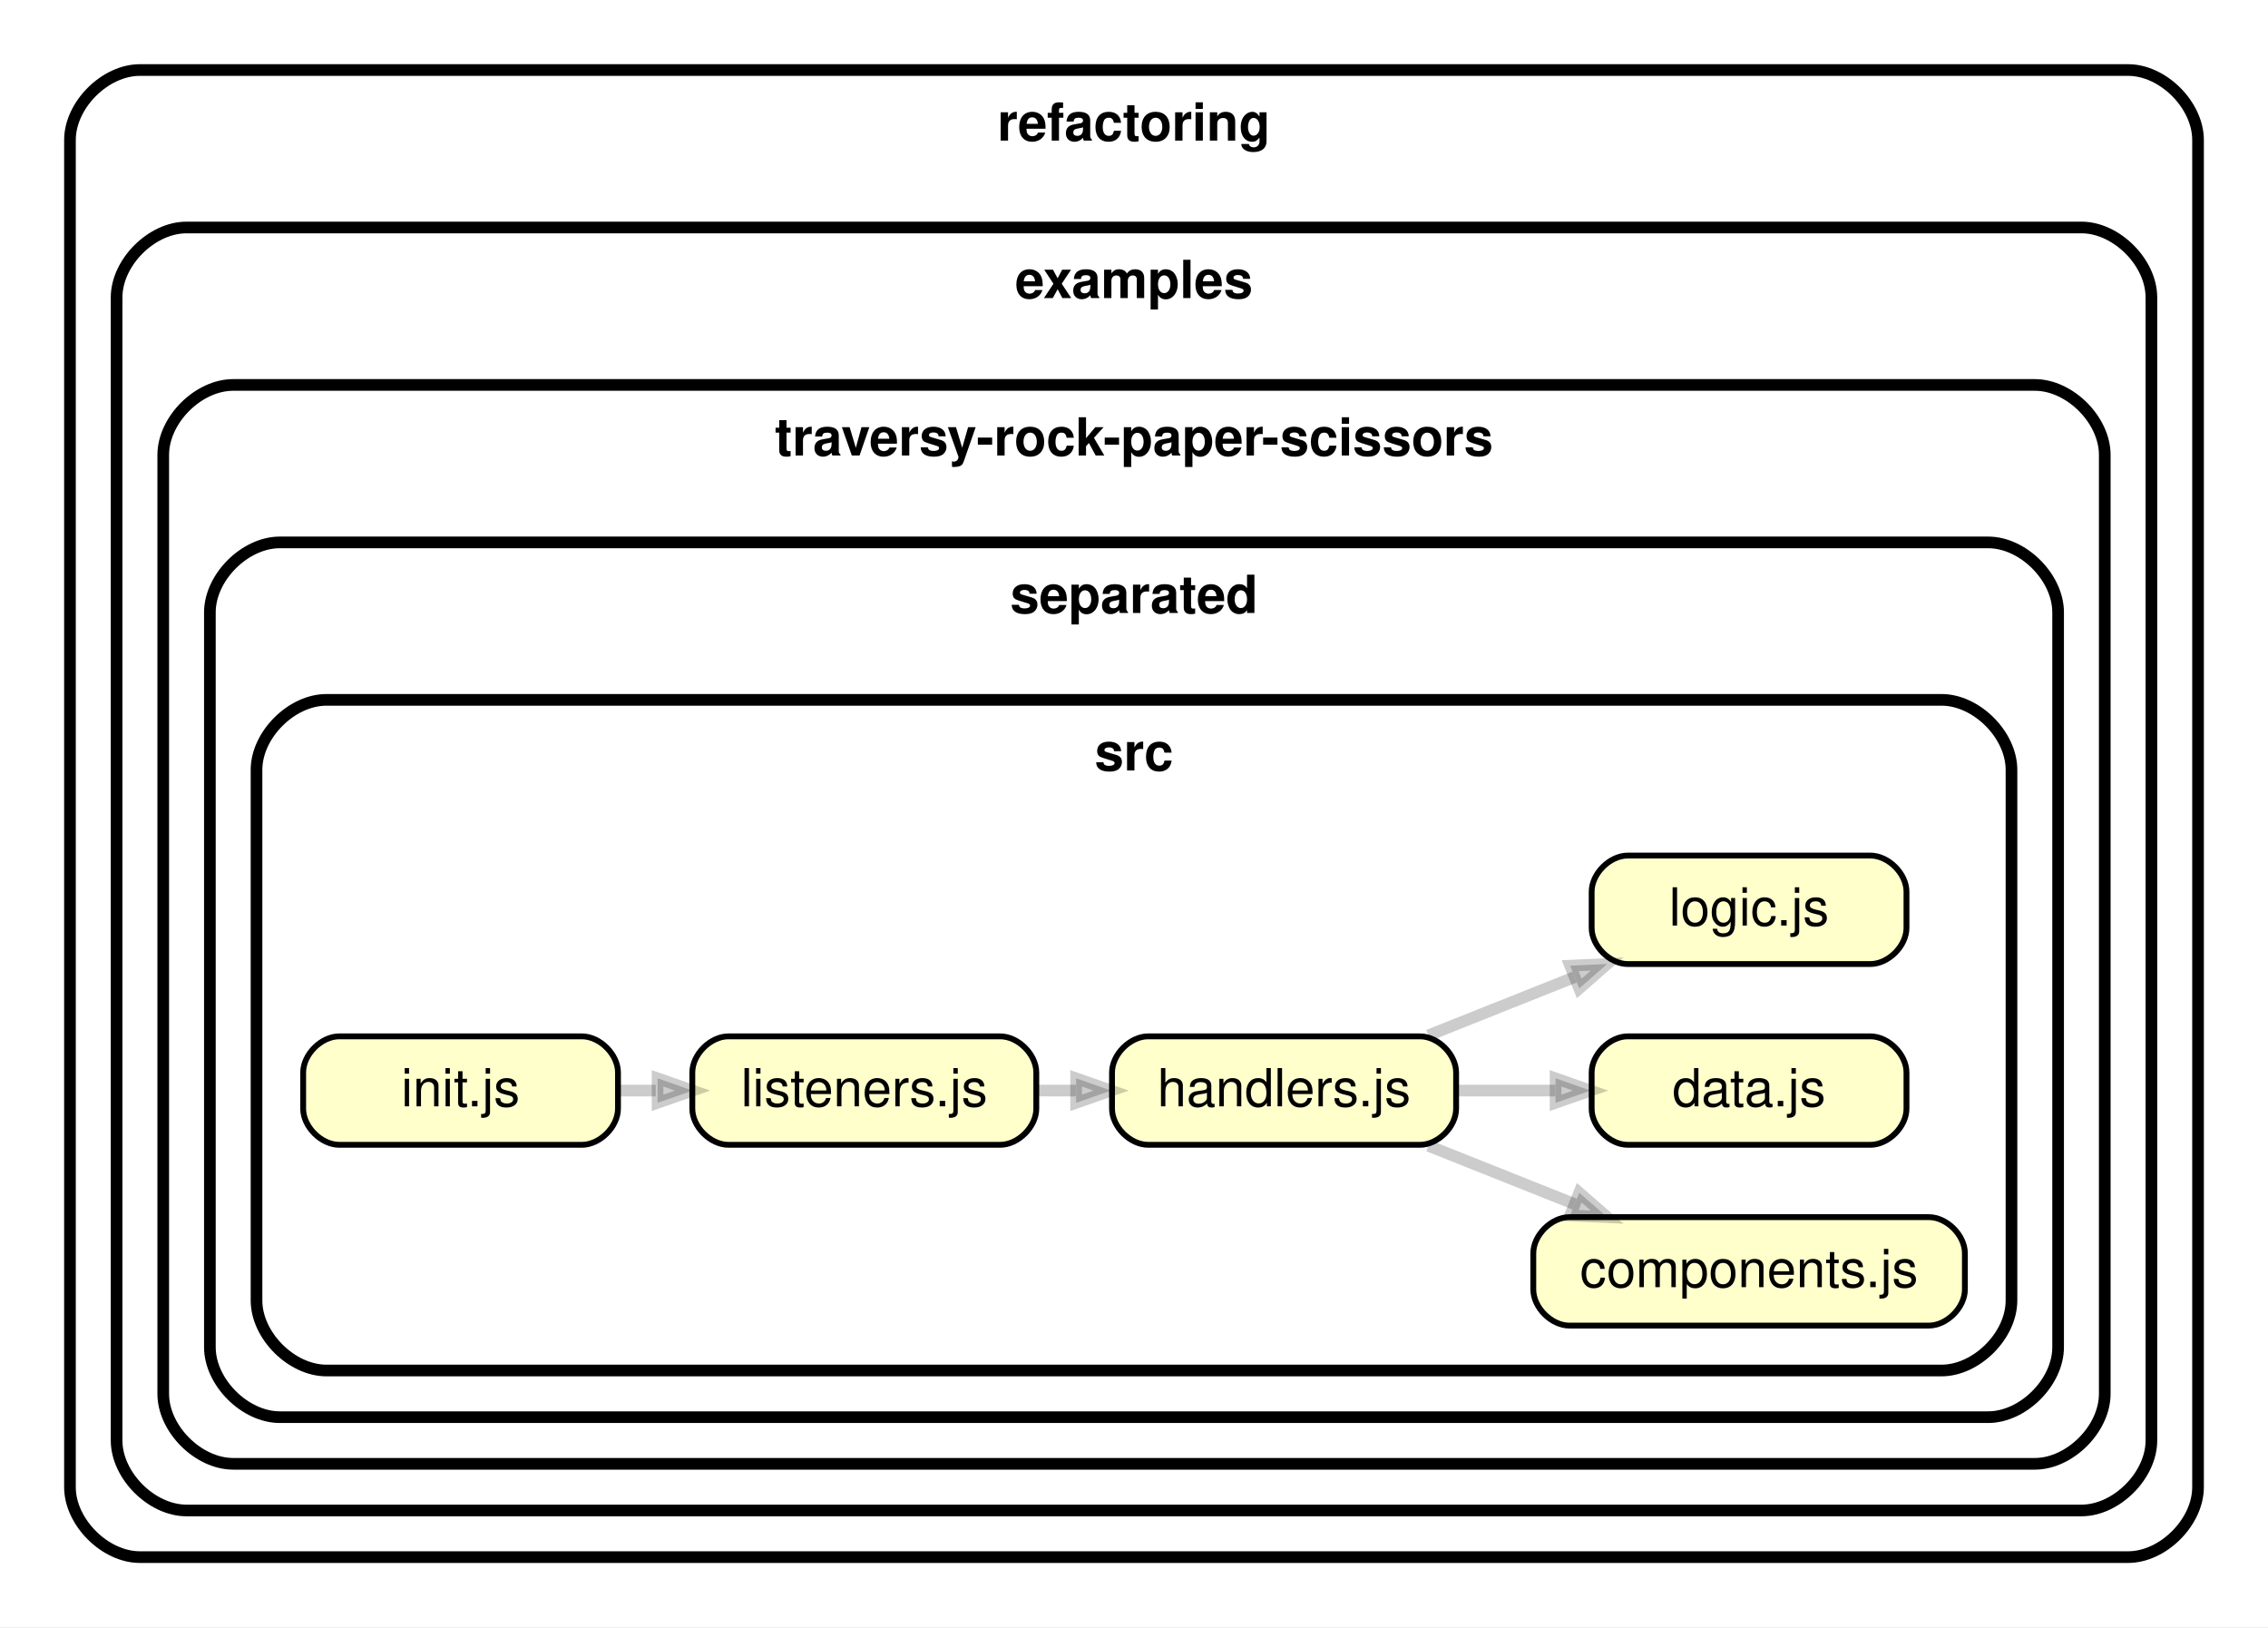
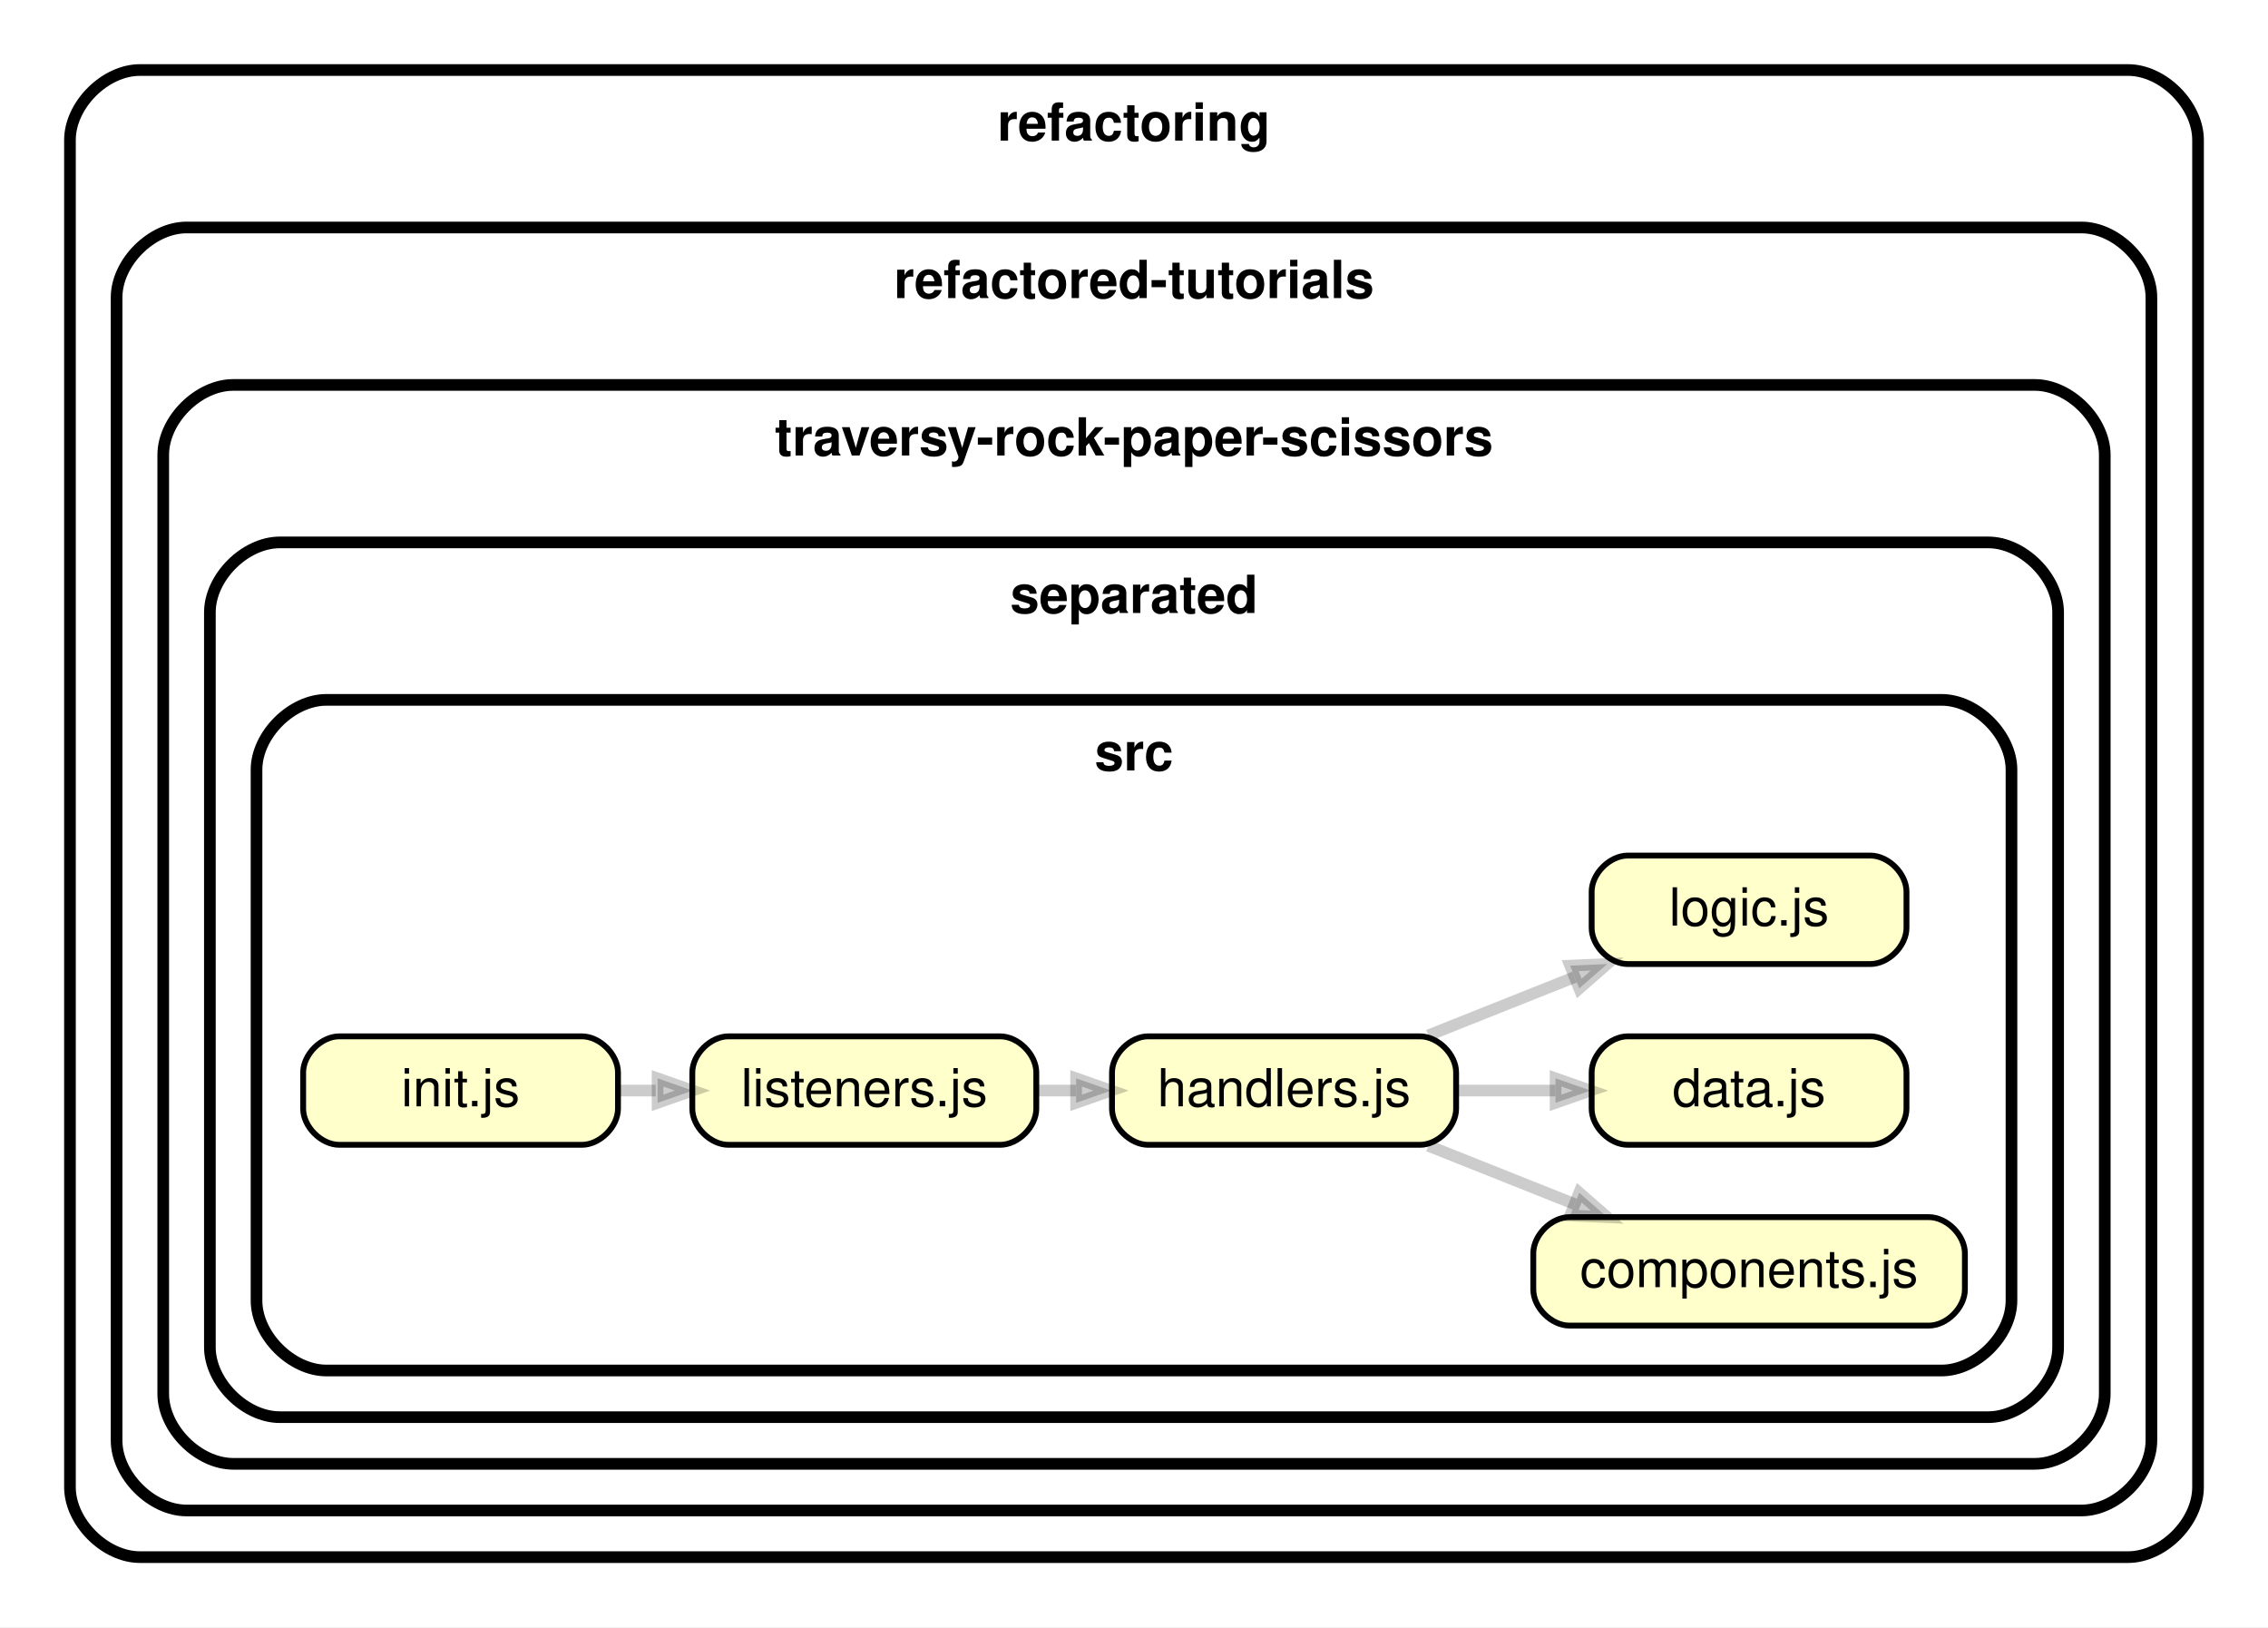
<svg xmlns="http://www.w3.org/2000/svg" xmlns:xlink="http://www.w3.org/1999/xlink" width="389pt" height="279pt" viewBox="0.00 0.00 389.02 279.00">
  <g id="graph0" class="graph" transform="scale(1 1) rotate(0) translate(4 275)">
    <polygon fill="white" stroke="transparent" points="-4,4 -4,-275 385.02,-275 385.02,4 -4,4" />
    <g id="clust1" class="cluster">
      <path fill="#ffffff" stroke="black" stroke-width="2" d="M20,-8C20,-8 361.02,-8 361.02,-8 367.02,-8 373.02,-14 373.02,-20 373.02,-20 373.02,-251 373.02,-251 373.02,-257 367.02,-263 361.02,-263 361.02,-263 20,-263 20,-263 14,-263 8,-257 8,-251 8,-251 8,-20 8,-20 8,-14 14,-8 20,-8" />
      <text text-anchor="middle" x="190.51" y="-250.9" font-family="Helvetica,sans-Serif" font-weight="bold" font-size="9.00">refactoring</text>
    </g>
    <g id="clust2" class="cluster">
      <path fill="#ffffff" stroke="black" stroke-width="2" d="M28,-16C28,-16 353.02,-16 353.02,-16 359.02,-16 365.02,-22 365.02,-28 365.02,-28 365.02,-224 365.02,-224 365.02,-230 359.02,-236 353.02,-236 353.02,-236 28,-236 28,-236 22,-236 16,-230 16,-224 16,-224 16,-28 16,-28 16,-22 22,-16 28,-16" />
-       <text text-anchor="middle" x="190.51" y="-223.9" font-family="Helvetica,sans-Serif" font-weight="bold" font-size="9.00">examples</text>
+       <text text-anchor="middle" x="190.51" y="-223.9" font-family="Helvetica,sans-Serif" font-weight="bold" font-size="9.00">refactored-tutorials</text>
    </g>
    <g id="clust3" class="cluster">
      <path fill="#ffffff" stroke="black" stroke-width="2" d="M36,-24C36,-24 345.02,-24 345.02,-24 351.02,-24 357.02,-30 357.02,-36 357.02,-36 357.02,-197 357.02,-197 357.02,-203 351.02,-209 345.02,-209 345.02,-209 36,-209 36,-209 30,-209 24,-203 24,-197 24,-197 24,-36 24,-36 24,-30 30,-24 36,-24" />
      <text text-anchor="middle" x="190.51" y="-196.9" font-family="Helvetica,sans-Serif" font-weight="bold" font-size="9.00">traversy-rock-paper-scissors</text>
    </g>
    <g id="clust4" class="cluster">
      <path fill="#ffffff" stroke="black" stroke-width="2" d="M44,-32C44,-32 337.02,-32 337.02,-32 343.02,-32 349.02,-38 349.02,-44 349.02,-44 349.02,-170 349.02,-170 349.02,-176 343.02,-182 337.02,-182 337.02,-182 44,-182 44,-182 38,-182 32,-176 32,-170 32,-170 32,-44 32,-44 32,-38 38,-32 44,-32" />
      <text text-anchor="middle" x="190.51" y="-169.9" font-family="Helvetica,sans-Serif" font-weight="bold" font-size="9.00">separated</text>
    </g>
    <g id="clust5" class="cluster">
      <path fill="#ffffff" stroke="black" stroke-width="2" d="M52,-40C52,-40 329.02,-40 329.02,-40 335.02,-40 341.02,-46 341.02,-52 341.02,-52 341.02,-143 341.02,-143 341.02,-149 335.02,-155 329.02,-155 329.02,-155 52,-155 52,-155 46,-155 40,-149 40,-143 40,-143 40,-52 40,-52 40,-46 46,-40 52,-40" />
      <text text-anchor="middle" x="190.51" y="-142.9" font-family="Helvetica,sans-Serif" font-weight="bold" font-size="9.00">src</text>
    </g>
    <g id="node1" class="node">
      <g id="a_node1">
-         <a xlink:href="refactoring/examples/traversy-rock-paper-scissors/separated/src/components.js" xlink:title="components.js">
+         <a xlink:href="refactoring/refactored-tutorials/traversy-rock-paper-scissors/separated/src/components.js" xlink:title="components.js">
          <path fill="#ffffcc" stroke="black" d="M326.83,-66.3C326.83,-66.3 265.2,-66.3 265.2,-66.3 262.1,-66.3 259,-63.2 259,-60.1 259,-60.1 259,-53.9 259,-53.9 259,-50.8 262.1,-47.7 265.2,-47.7 265.2,-47.7 326.83,-47.7 326.83,-47.7 329.93,-47.7 333.03,-50.8 333.03,-53.9 333.03,-53.9 333.03,-60.1 333.03,-60.1 333.03,-63.2 329.93,-66.3 326.83,-66.3" />
          <text text-anchor="middle" x="296.01" y="-54.3" font-family="Helvetica,sans-Serif" font-size="9.00">components.js</text>
        </a>
      </g>
    </g>
    <g id="node2" class="node">
      <g id="a_node2">
-         <a xlink:href="refactoring/examples/traversy-rock-paper-scissors/separated/src/data.js" xlink:title="data.js">
+         <a xlink:href="refactoring/refactored-tutorials/traversy-rock-paper-scissors/separated/src/data.js" xlink:title="data.js">
          <path fill="#ffffcc" stroke="black" d="M316.81,-97.3C316.81,-97.3 275.21,-97.3 275.21,-97.3 272.11,-97.3 269.01,-94.2 269.01,-91.1 269.01,-91.1 269.01,-84.9 269.01,-84.9 269.01,-81.8 272.11,-78.7 275.21,-78.7 275.21,-78.7 316.81,-78.7 316.81,-78.7 319.91,-78.7 323.01,-81.8 323.01,-84.9 323.01,-84.9 323.01,-91.1 323.01,-91.1 323.01,-94.2 319.91,-97.3 316.81,-97.3" />
          <text text-anchor="middle" x="296.01" y="-85.3" font-family="Helvetica,sans-Serif" font-size="9.00">data.js</text>
        </a>
      </g>
    </g>
    <g id="node3" class="node">
      <g id="a_node3">
-         <a xlink:href="refactoring/examples/traversy-rock-paper-scissors/separated/src/handlers.js" xlink:title="handlers.js">
+         <a xlink:href="refactoring/refactored-tutorials/traversy-rock-paper-scissors/separated/src/handlers.js" xlink:title="handlers.js">
          <path fill="#ffffcc" stroke="black" d="M239.56,-97.3C239.56,-97.3 192.94,-97.3 192.94,-97.3 189.84,-97.3 186.74,-94.2 186.74,-91.1 186.74,-91.1 186.74,-84.9 186.74,-84.9 186.74,-81.8 189.84,-78.7 192.94,-78.7 192.94,-78.7 239.56,-78.7 239.56,-78.7 242.66,-78.7 245.76,-81.8 245.76,-84.9 245.76,-84.9 245.76,-91.1 245.76,-91.1 245.76,-94.2 242.66,-97.3 239.56,-97.3" />
          <text text-anchor="middle" x="216.25" y="-85.3" font-family="Helvetica,sans-Serif" font-size="9.00">handlers.js</text>
        </a>
      </g>
    </g>
    <g id="edge1" class="edge">
      <path fill="none" stroke="#000000" stroke-width="2" stroke-opacity="0.2" d="M241.01,-78.53C248.92,-75.38 257.82,-71.83 266.08,-68.54" />
      <polygon fill="#000000" fill-opacity="0.2" stroke="#000000" stroke-width="2" stroke-opacity="0.2" points="266.88,-70.48 271.67,-66.3 265.32,-66.58 266.88,-70.48" />
    </g>
    <g id="edge2" class="edge">
      <path fill="none" stroke="#000000" stroke-width="2" stroke-opacity="0.2" d="M245.77,-88C251.3,-88 257.15,-88 262.79,-88" />
      <polygon fill="#000000" fill-opacity="0.2" stroke="#000000" stroke-width="2" stroke-opacity="0.2" points="262.82,-90.1 268.82,-88 262.82,-85.9 262.82,-90.1" />
    </g>
    <g id="node4" class="node">
      <g id="a_node4">
-         <a xlink:href="refactoring/examples/traversy-rock-paper-scissors/separated/src/logic.js" xlink:title="logic.js">
+         <a xlink:href="refactoring/refactored-tutorials/traversy-rock-paper-scissors/separated/src/logic.js" xlink:title="logic.js">
          <path fill="#ffffcc" stroke="black" d="M316.81,-128.3C316.81,-128.3 275.21,-128.3 275.21,-128.3 272.11,-128.3 269.01,-125.2 269.01,-122.1 269.01,-122.1 269.01,-115.9 269.01,-115.9 269.01,-112.8 272.11,-109.7 275.21,-109.7 275.21,-109.7 316.81,-109.7 316.81,-109.7 319.91,-109.7 323.01,-112.8 323.01,-115.9 323.01,-115.9 323.01,-122.1 323.01,-122.1 323.01,-125.2 319.91,-128.3 316.81,-128.3" />
          <text text-anchor="middle" x="296.01" y="-116.3" font-family="Helvetica,sans-Serif" font-size="9.00">logic.js</text>
        </a>
      </g>
    </g>
    <g id="edge3" class="edge">
      <path fill="none" stroke="#000000" stroke-width="2" stroke-opacity="0.2" d="M241.01,-97.47C248.92,-100.62 257.82,-104.17 266.08,-107.46" />
      <polygon fill="#000000" fill-opacity="0.2" stroke="#000000" stroke-width="2" stroke-opacity="0.2" points="265.32,-109.42 271.67,-109.7 266.88,-105.52 265.32,-109.42" />
    </g>
    <g id="node5" class="node">
      <g id="a_node5">
-         <a xlink:href="refactoring/examples/traversy-rock-paper-scissors/separated/src/init.js" xlink:title="init.js">
+         <a xlink:href="refactoring/refactored-tutorials/traversy-rock-paper-scissors/separated/src/init.js" xlink:title="init.js">
          <path fill="#ffffcc" stroke="black" d="M95.8,-97.3C95.8,-97.3 54.2,-97.3 54.2,-97.3 51.1,-97.3 48,-94.2 48,-91.1 48,-91.1 48,-84.9 48,-84.9 48,-81.8 51.1,-78.7 54.2,-78.7 54.2,-78.7 95.8,-78.7 95.8,-78.7 98.9,-78.7 102,-81.8 102,-84.9 102,-84.9 102,-91.1 102,-91.1 102,-94.2 98.9,-97.3 95.8,-97.3" />
          <text text-anchor="middle" x="75" y="-85.3" font-family="Helvetica,sans-Serif" font-size="9.00">init.js</text>
        </a>
      </g>
    </g>
    <g id="node6" class="node">
      <g id="a_node6">
-         <a xlink:href="refactoring/examples/traversy-rock-paper-scissors/separated/src/listeners.js" xlink:title="listeners.js">
+         <a xlink:href="refactoring/refactored-tutorials/traversy-rock-paper-scissors/separated/src/listeners.js" xlink:title="listeners.js">
          <path fill="#ffffcc" stroke="black" d="M167.55,-97.3C167.55,-97.3 120.95,-97.3 120.95,-97.3 117.85,-97.3 114.75,-94.2 114.75,-91.1 114.75,-91.1 114.75,-84.9 114.75,-84.9 114.75,-81.8 117.85,-78.7 120.95,-78.7 120.95,-78.7 167.55,-78.7 167.55,-78.7 170.65,-78.7 173.75,-81.8 173.75,-84.9 173.75,-84.9 173.75,-91.1 173.75,-91.1 173.75,-94.2 170.65,-97.3 167.55,-97.3" />
          <text text-anchor="middle" x="144.25" y="-85.3" font-family="Helvetica,sans-Serif" font-size="9.00">listeners.js</text>
        </a>
      </g>
    </g>
    <g id="edge4" class="edge">
      <path fill="none" stroke="#000000" stroke-width="2" stroke-opacity="0.2" d="M102.19,-88C104.26,-88 106.36,-88 108.47,-88" />
      <polygon fill="#000000" fill-opacity="0.2" stroke="#000000" stroke-width="2" stroke-opacity="0.2" points="108.79,-90.1 114.79,-88 108.79,-85.9 108.79,-90.1" />
    </g>
    <g id="edge5" class="edge">
      <path fill="none" stroke="#000000" stroke-width="2" stroke-opacity="0.2" d="M173.72,-88C175.97,-88 178.26,-88 180.55,-88" />
      <polygon fill="#000000" fill-opacity="0.2" stroke="#000000" stroke-width="2" stroke-opacity="0.2" points="180.58,-90.1 186.58,-88 180.58,-85.9 180.58,-90.1" />
    </g>
  </g>
</svg>
